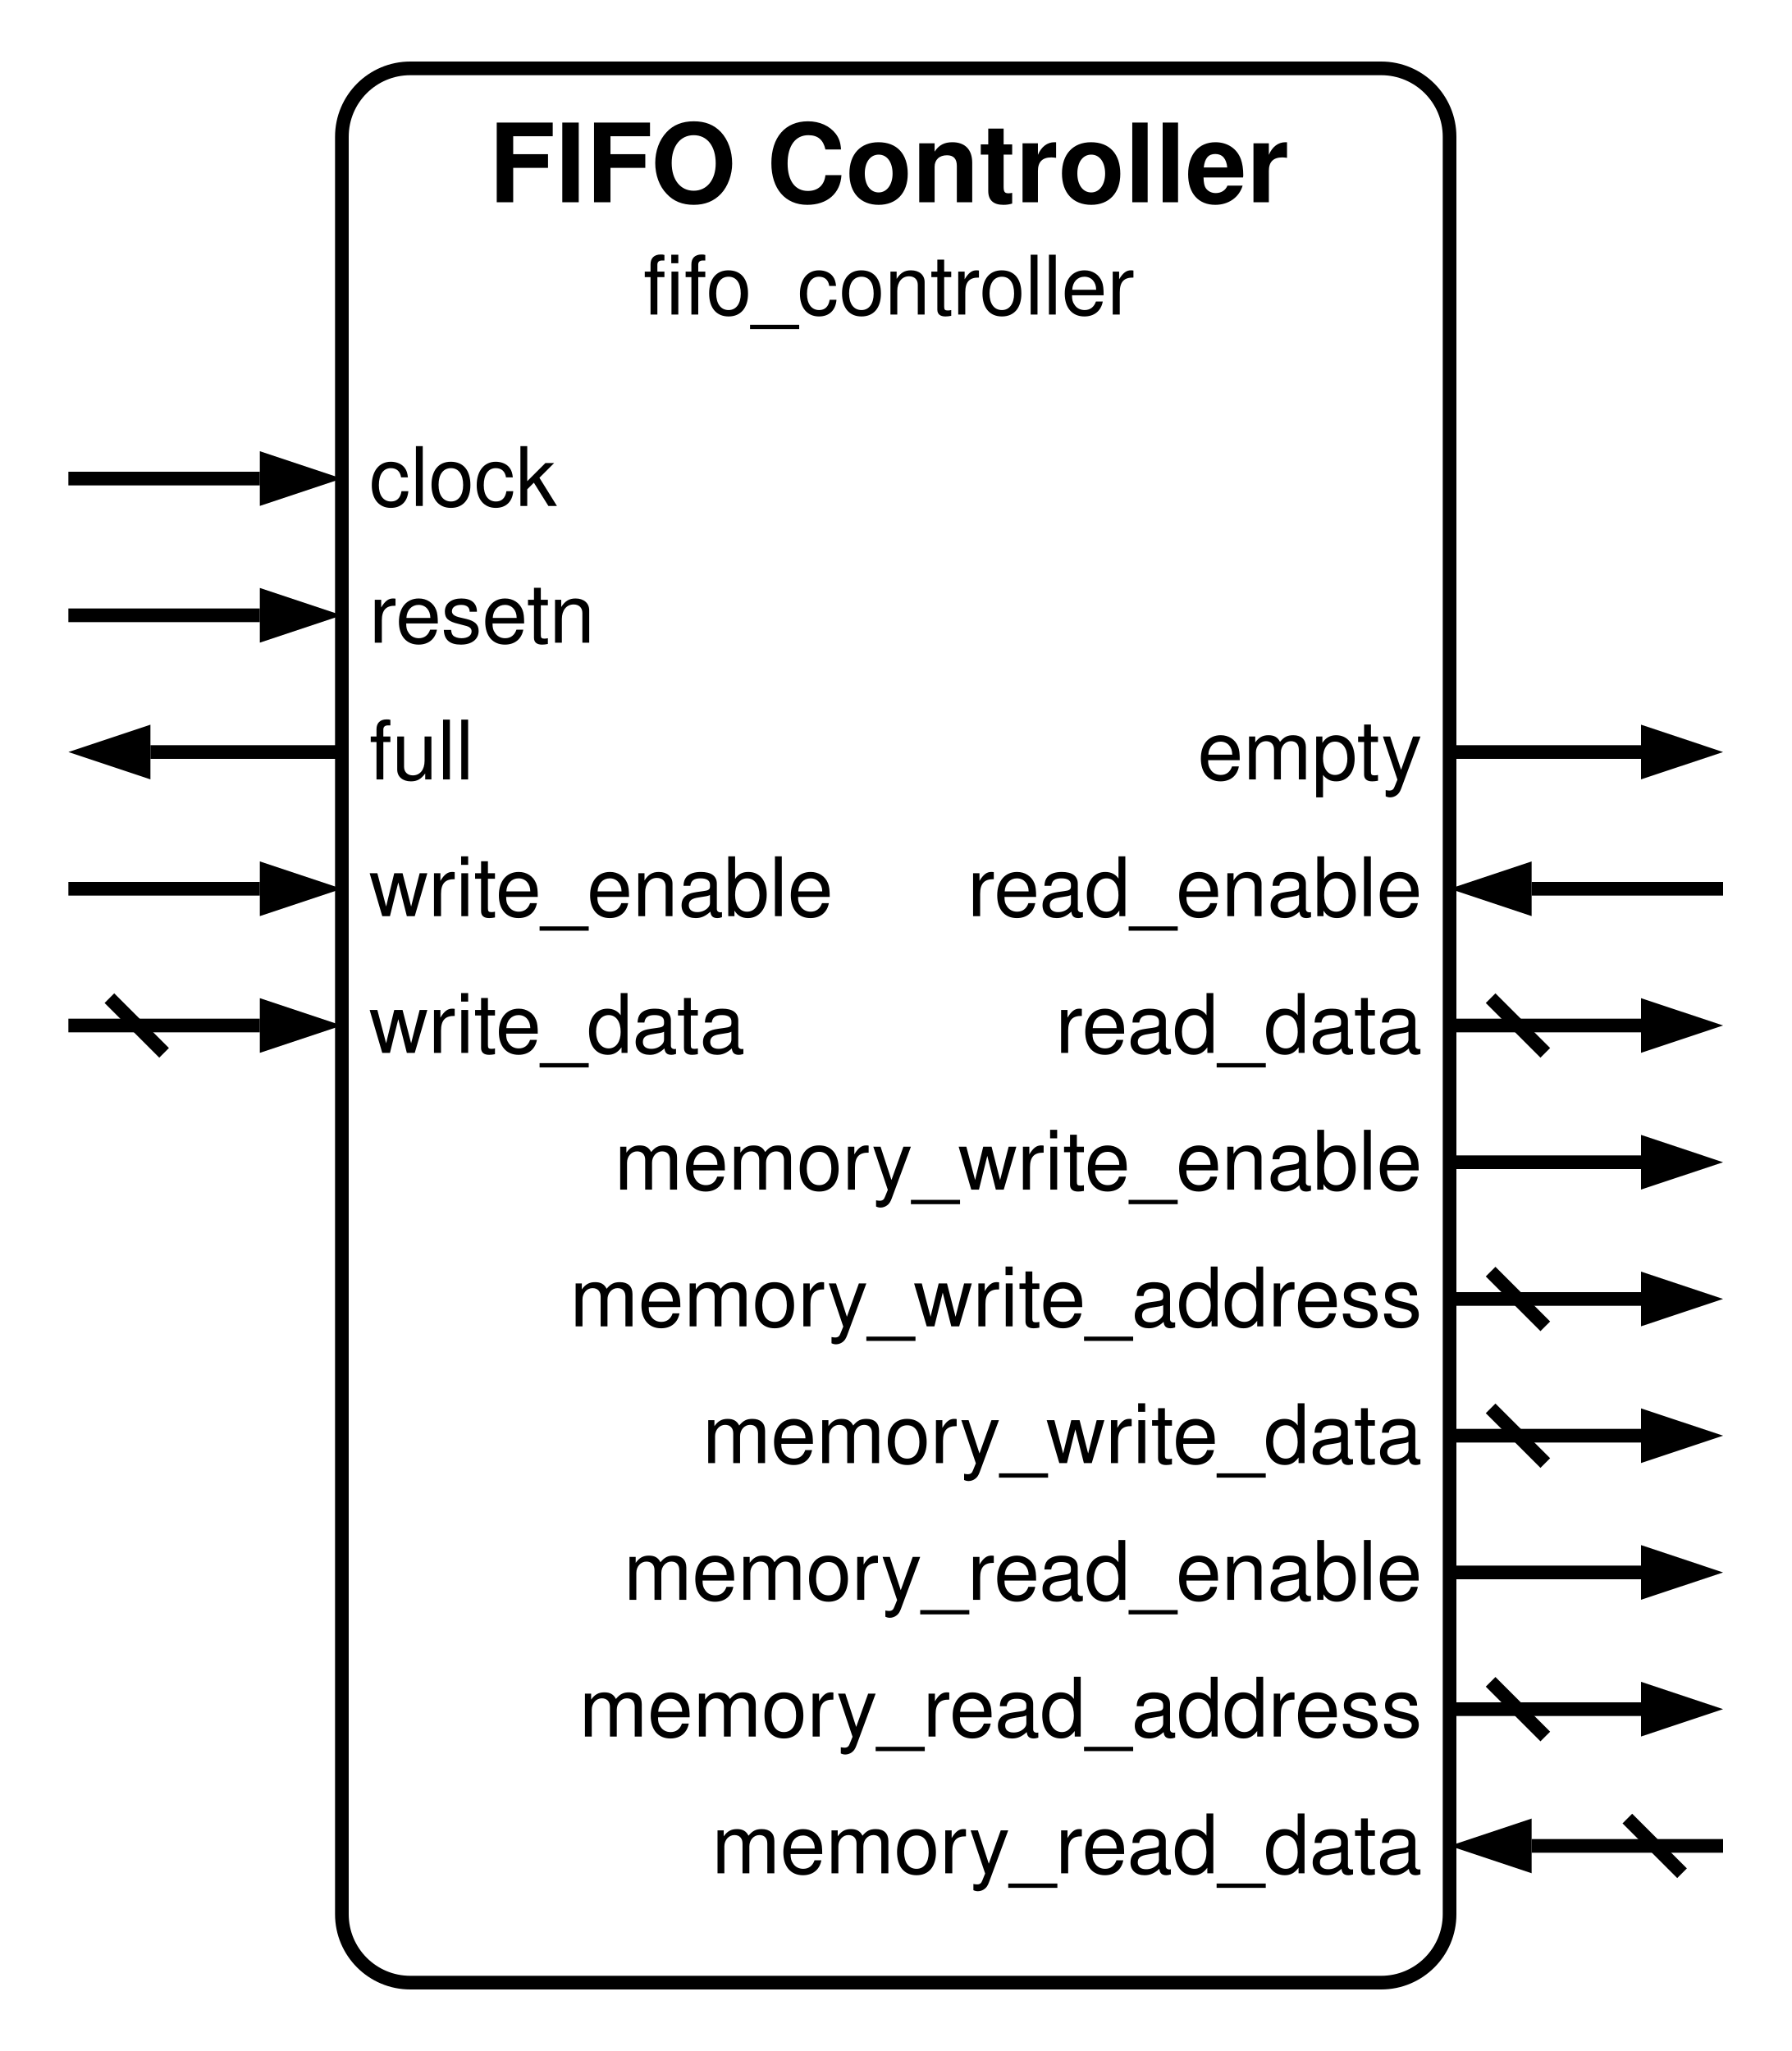
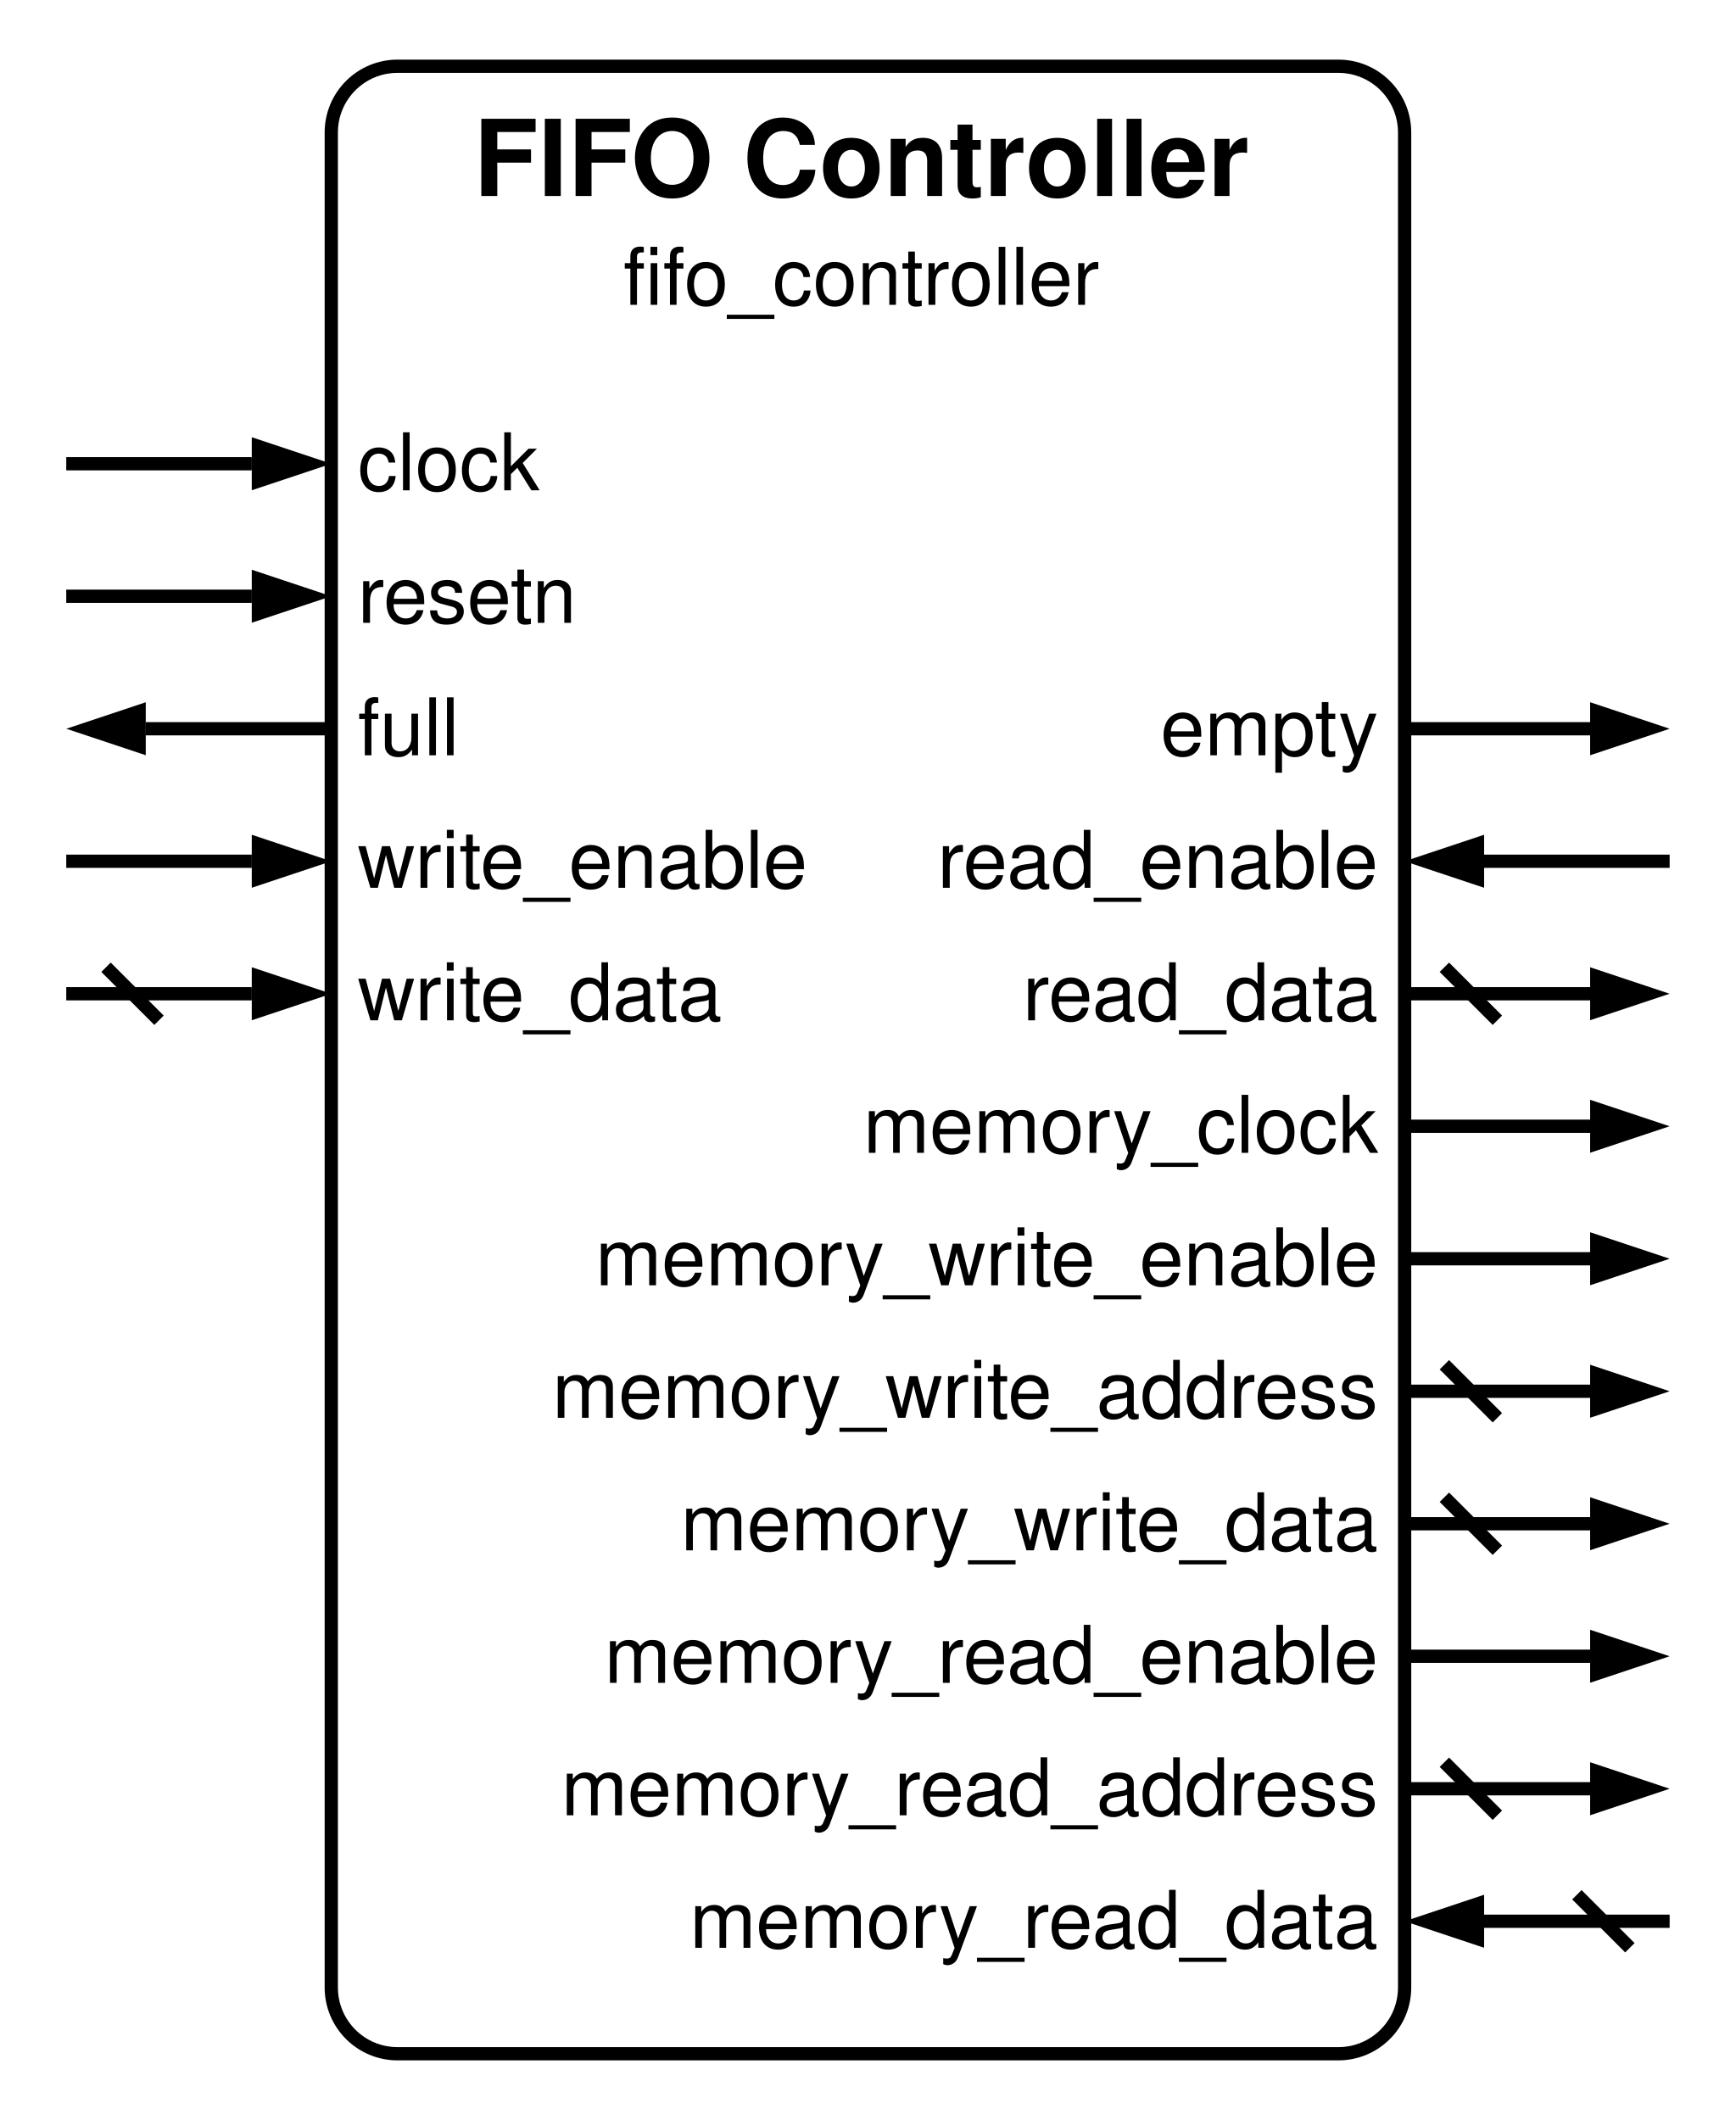
- <svg xmlns="http://www.w3.org/2000/svg" width="262" height="300" viewBox="0 0 131 150">
-   <rect x="25" y="5" width="81" height="140" fill="none" stroke="black" stroke-width="1" rx="5" />
+ <svg xmlns="http://www.w3.org/2000/svg" width="262" height="320" viewBox="0 0 131 160">
+   <rect x="25" y="5" width="81" height="150" fill="none" stroke="black" stroke-width="1" rx="5" />
  <text x="65" y="12" text-anchor="middle" dominant-baseline="middle" font-family="Helvetica" font-size="8" font-weight="bold" fill="black">FIFO Controller</text>
  <text x="65" y="21" text-anchor="middle" dominant-baseline="middle" font-family="Helvetica" font-size="6" font-weight="regular" fill="black">fifo_controller</text>
  <text x="27" y="35" text-anchor="start" dominant-baseline="middle" font-family="Helvetica" font-size="6" font-weight="regular" fill="black">clock</text>
  <line x1="19" y1="35" x2="5" y2="35" stroke="black" stroke-width="1" />
  <path d="M 25 35 l -6 +2.0 v -4 z" fill="black" />
  <text x="27" y="45" text-anchor="start" dominant-baseline="middle" font-family="Helvetica" font-size="6" font-weight="regular" fill="black">resetn</text>
  <line x1="19" y1="45" x2="5" y2="45" stroke="black" stroke-width="1" />
  <path d="M 25 45 l -6 +2.0 v -4 z" fill="black" />
  <text x="27" y="55" text-anchor="start" dominant-baseline="middle" font-family="Helvetica" font-size="6" font-weight="regular" fill="black">full</text>
  <line x1="25" y1="55" x2="11" y2="55" stroke="black" stroke-width="1" />
  <path d="M 5 55 l +6 +2.0 v -4 z" fill="black" />
  <text x="104" y="55" text-anchor="end" dominant-baseline="middle" font-family="Helvetica" font-size="6" font-weight="regular" fill="black">empty</text>
  <line x1="106" y1="55" x2="120" y2="55" stroke="black" stroke-width="1" />
  <path d="M 126 55 l -6 +2.0 v -4 z" fill="black" />
  <text x="27" y="65" text-anchor="start" dominant-baseline="middle" font-family="Helvetica" font-size="6" font-weight="regular" fill="black">write_enable</text>
  <line x1="19" y1="65" x2="5" y2="65" stroke="black" stroke-width="1" />
  <path d="M 25 65 l -6 +2.0 v -4 z" fill="black" />
  <text x="104" y="65" text-anchor="end" dominant-baseline="middle" font-family="Helvetica" font-size="6" font-weight="regular" fill="black">read_enable</text>
  <line x1="112" y1="65" x2="126" y2="65" stroke="black" stroke-width="1" />
  <path d="M 106 65 l +6 +2.0 v -4 z" fill="black" />
  <text x="27" y="75" text-anchor="start" dominant-baseline="middle" font-family="Helvetica" font-size="6" font-weight="regular" fill="black">write_data</text>
  <line x1="19" y1="75" x2="5" y2="75" stroke="black" stroke-width="1" />
  <path d="M 25 75 l -6 +2.0 v -4 z" fill="black" />
  <line x1="8" y1="73" x2="12" y2="77" stroke="black" stroke-width="1" />
  <text x="104" y="75" text-anchor="end" dominant-baseline="middle" font-family="Helvetica" font-size="6" font-weight="regular" fill="black">read_data</text>
  <line x1="106" y1="75" x2="120" y2="75" stroke="black" stroke-width="1" />
  <path d="M 126 75 l -6 +2.0 v -4 z" fill="black" />
  <line x1="109" y1="73" x2="113" y2="77" stroke="black" stroke-width="1" />
-   <text x="104" y="85" text-anchor="end" dominant-baseline="middle" font-family="Helvetica" font-size="6" font-weight="regular" fill="black">memory_write_enable</text>
+   <text x="104" y="85" text-anchor="end" dominant-baseline="middle" font-family="Helvetica" font-size="6" font-weight="regular" fill="black">memory_clock</text>
  <line x1="106" y1="85" x2="120" y2="85" stroke="black" stroke-width="1" />
  <path d="M 126 85 l -6 +2.0 v -4 z" fill="black" />
-   <text x="104" y="95" text-anchor="end" dominant-baseline="middle" font-family="Helvetica" font-size="6" font-weight="regular" fill="black">memory_write_address</text>
+   <text x="104" y="95" text-anchor="end" dominant-baseline="middle" font-family="Helvetica" font-size="6" font-weight="regular" fill="black">memory_write_enable</text>
  <line x1="106" y1="95" x2="120" y2="95" stroke="black" stroke-width="1" />
  <path d="M 126 95 l -6 +2.0 v -4 z" fill="black" />
-   <line x1="109" y1="93" x2="113" y2="97" stroke="black" stroke-width="1" />
-   <text x="104" y="105" text-anchor="end" dominant-baseline="middle" font-family="Helvetica" font-size="6" font-weight="regular" fill="black">memory_write_data</text>
+   <text x="104" y="105" text-anchor="end" dominant-baseline="middle" font-family="Helvetica" font-size="6" font-weight="regular" fill="black">memory_write_address</text>
  <line x1="106" y1="105" x2="120" y2="105" stroke="black" stroke-width="1" />
  <path d="M 126 105 l -6 +2.0 v -4 z" fill="black" />
  <line x1="109" y1="103" x2="113" y2="107" stroke="black" stroke-width="1" />
-   <text x="104" y="115" text-anchor="end" dominant-baseline="middle" font-family="Helvetica" font-size="6" font-weight="regular" fill="black">memory_read_enable</text>
+   <text x="104" y="115" text-anchor="end" dominant-baseline="middle" font-family="Helvetica" font-size="6" font-weight="regular" fill="black">memory_write_data</text>
  <line x1="106" y1="115" x2="120" y2="115" stroke="black" stroke-width="1" />
  <path d="M 126 115 l -6 +2.0 v -4 z" fill="black" />
-   <text x="104" y="125" text-anchor="end" dominant-baseline="middle" font-family="Helvetica" font-size="6" font-weight="regular" fill="black">memory_read_address</text>
+   <line x1="109" y1="113" x2="113" y2="117" stroke="black" stroke-width="1" />
+   <text x="104" y="125" text-anchor="end" dominant-baseline="middle" font-family="Helvetica" font-size="6" font-weight="regular" fill="black">memory_read_enable</text>
  <line x1="106" y1="125" x2="120" y2="125" stroke="black" stroke-width="1" />
  <path d="M 126 125 l -6 +2.0 v -4 z" fill="black" />
-   <line x1="109" y1="123" x2="113" y2="127" stroke="black" stroke-width="1" />
-   <text x="104" y="135" text-anchor="end" dominant-baseline="middle" font-family="Helvetica" font-size="6" font-weight="regular" fill="black">memory_read_data</text>
-   <line x1="112" y1="135" x2="126" y2="135" stroke="black" stroke-width="1" />
-   <path d="M 106 135 l +6 +2.0 v -4 z" fill="black" />
-   <line x1="119" y1="133" x2="123" y2="137" stroke="black" stroke-width="1" />
+   <text x="104" y="135" text-anchor="end" dominant-baseline="middle" font-family="Helvetica" font-size="6" font-weight="regular" fill="black">memory_read_address</text>
+   <line x1="106" y1="135" x2="120" y2="135" stroke="black" stroke-width="1" />
+   <path d="M 126 135 l -6 +2.0 v -4 z" fill="black" />
+   <line x1="109" y1="133" x2="113" y2="137" stroke="black" stroke-width="1" />
+   <text x="104" y="145" text-anchor="end" dominant-baseline="middle" font-family="Helvetica" font-size="6" font-weight="regular" fill="black">memory_read_data</text>
+   <line x1="112" y1="145" x2="126" y2="145" stroke="black" stroke-width="1" />
+   <path d="M 106 145 l +6 +2.0 v -4 z" fill="black" />
+   <line x1="119" y1="143" x2="123" y2="147" stroke="black" stroke-width="1" />
  <style>
      @media (prefers-color-scheme: dark) {
        :root {
          filter: invert(100%) hue-rotate(180deg);
        }
      }
    </style>
</svg>
